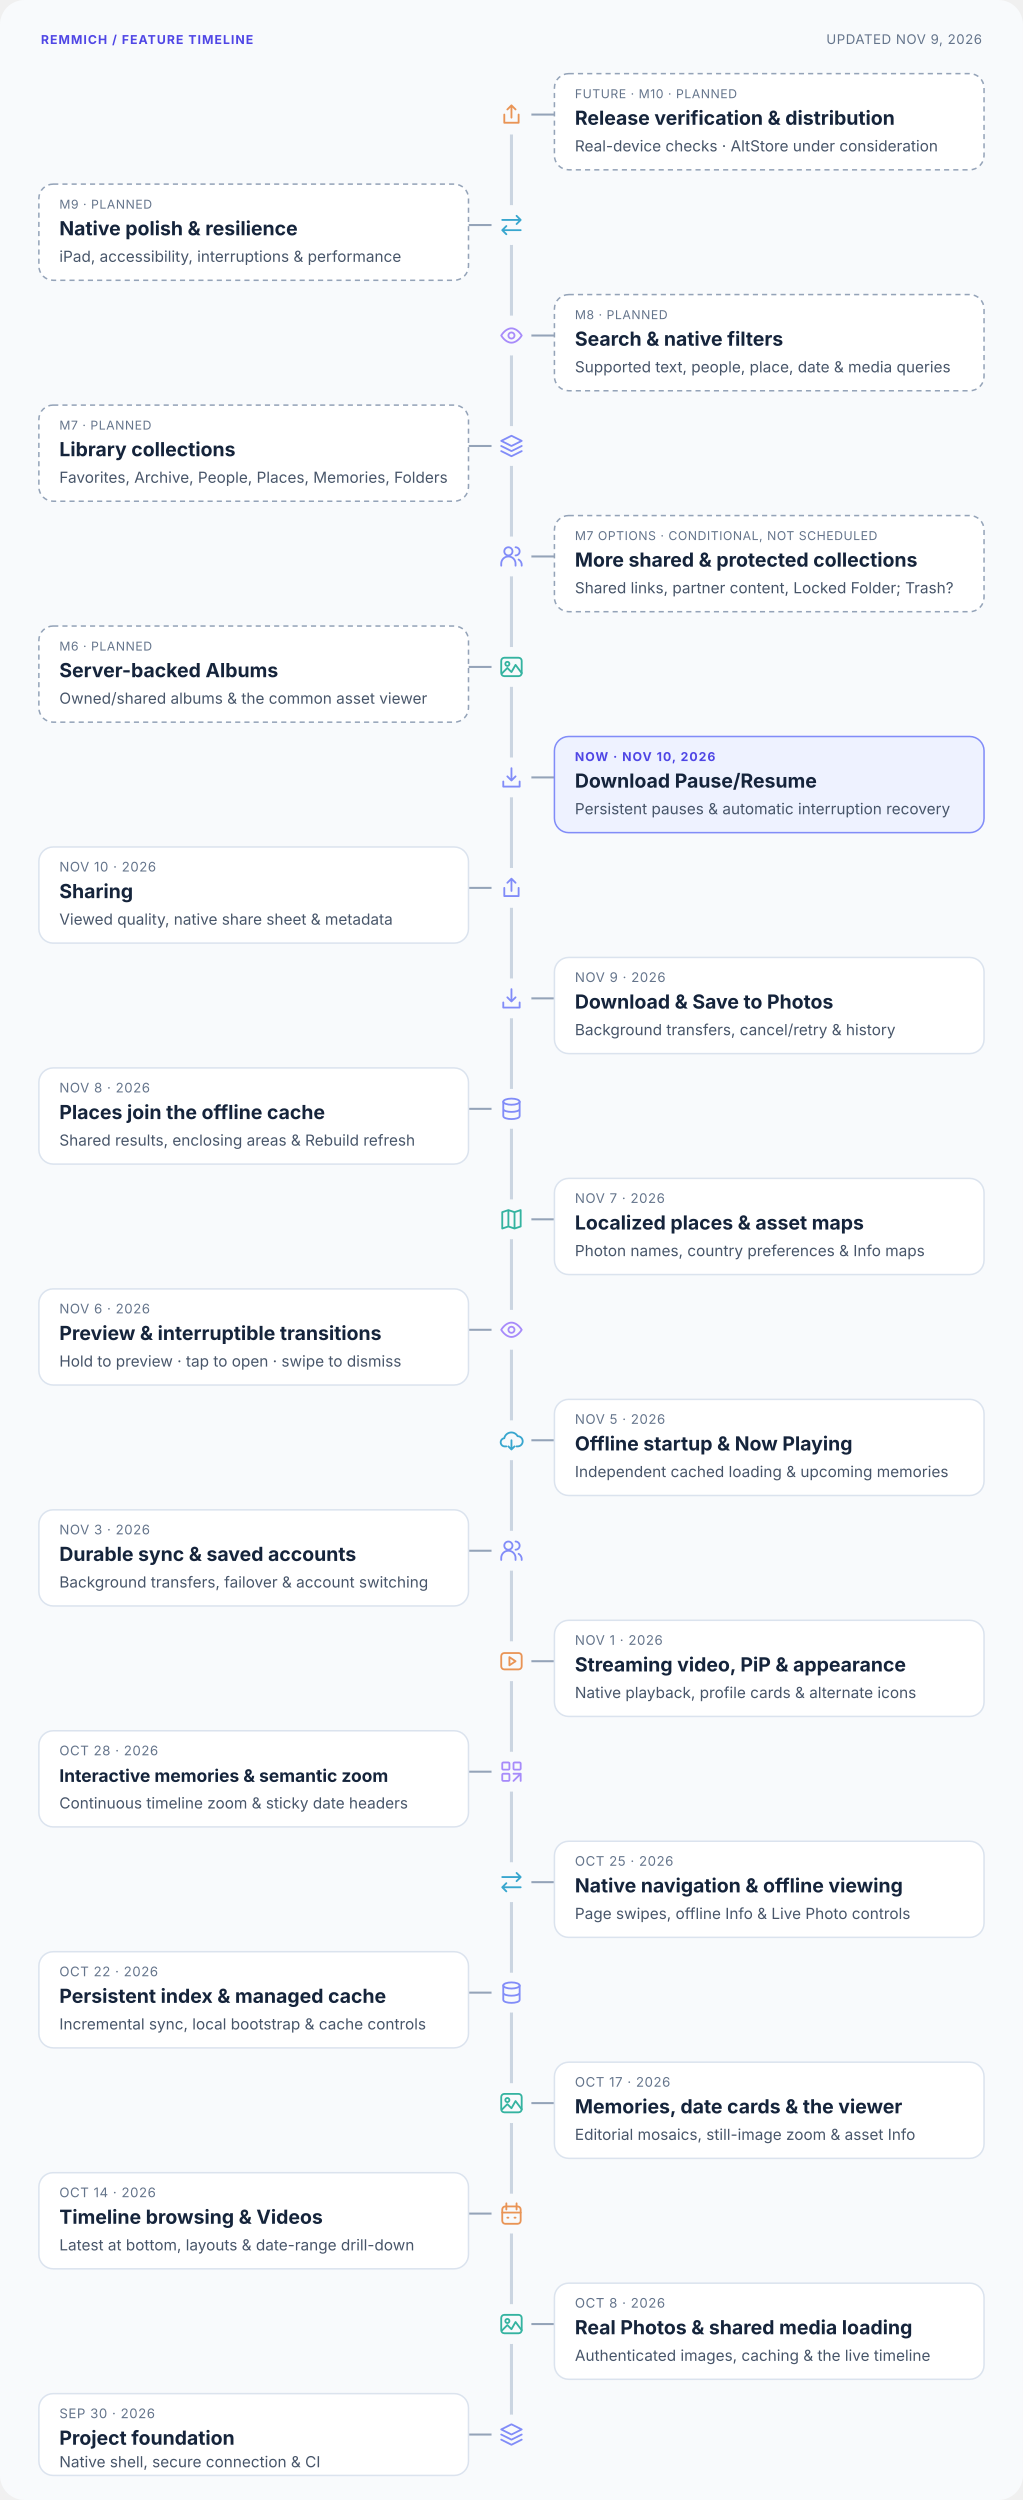
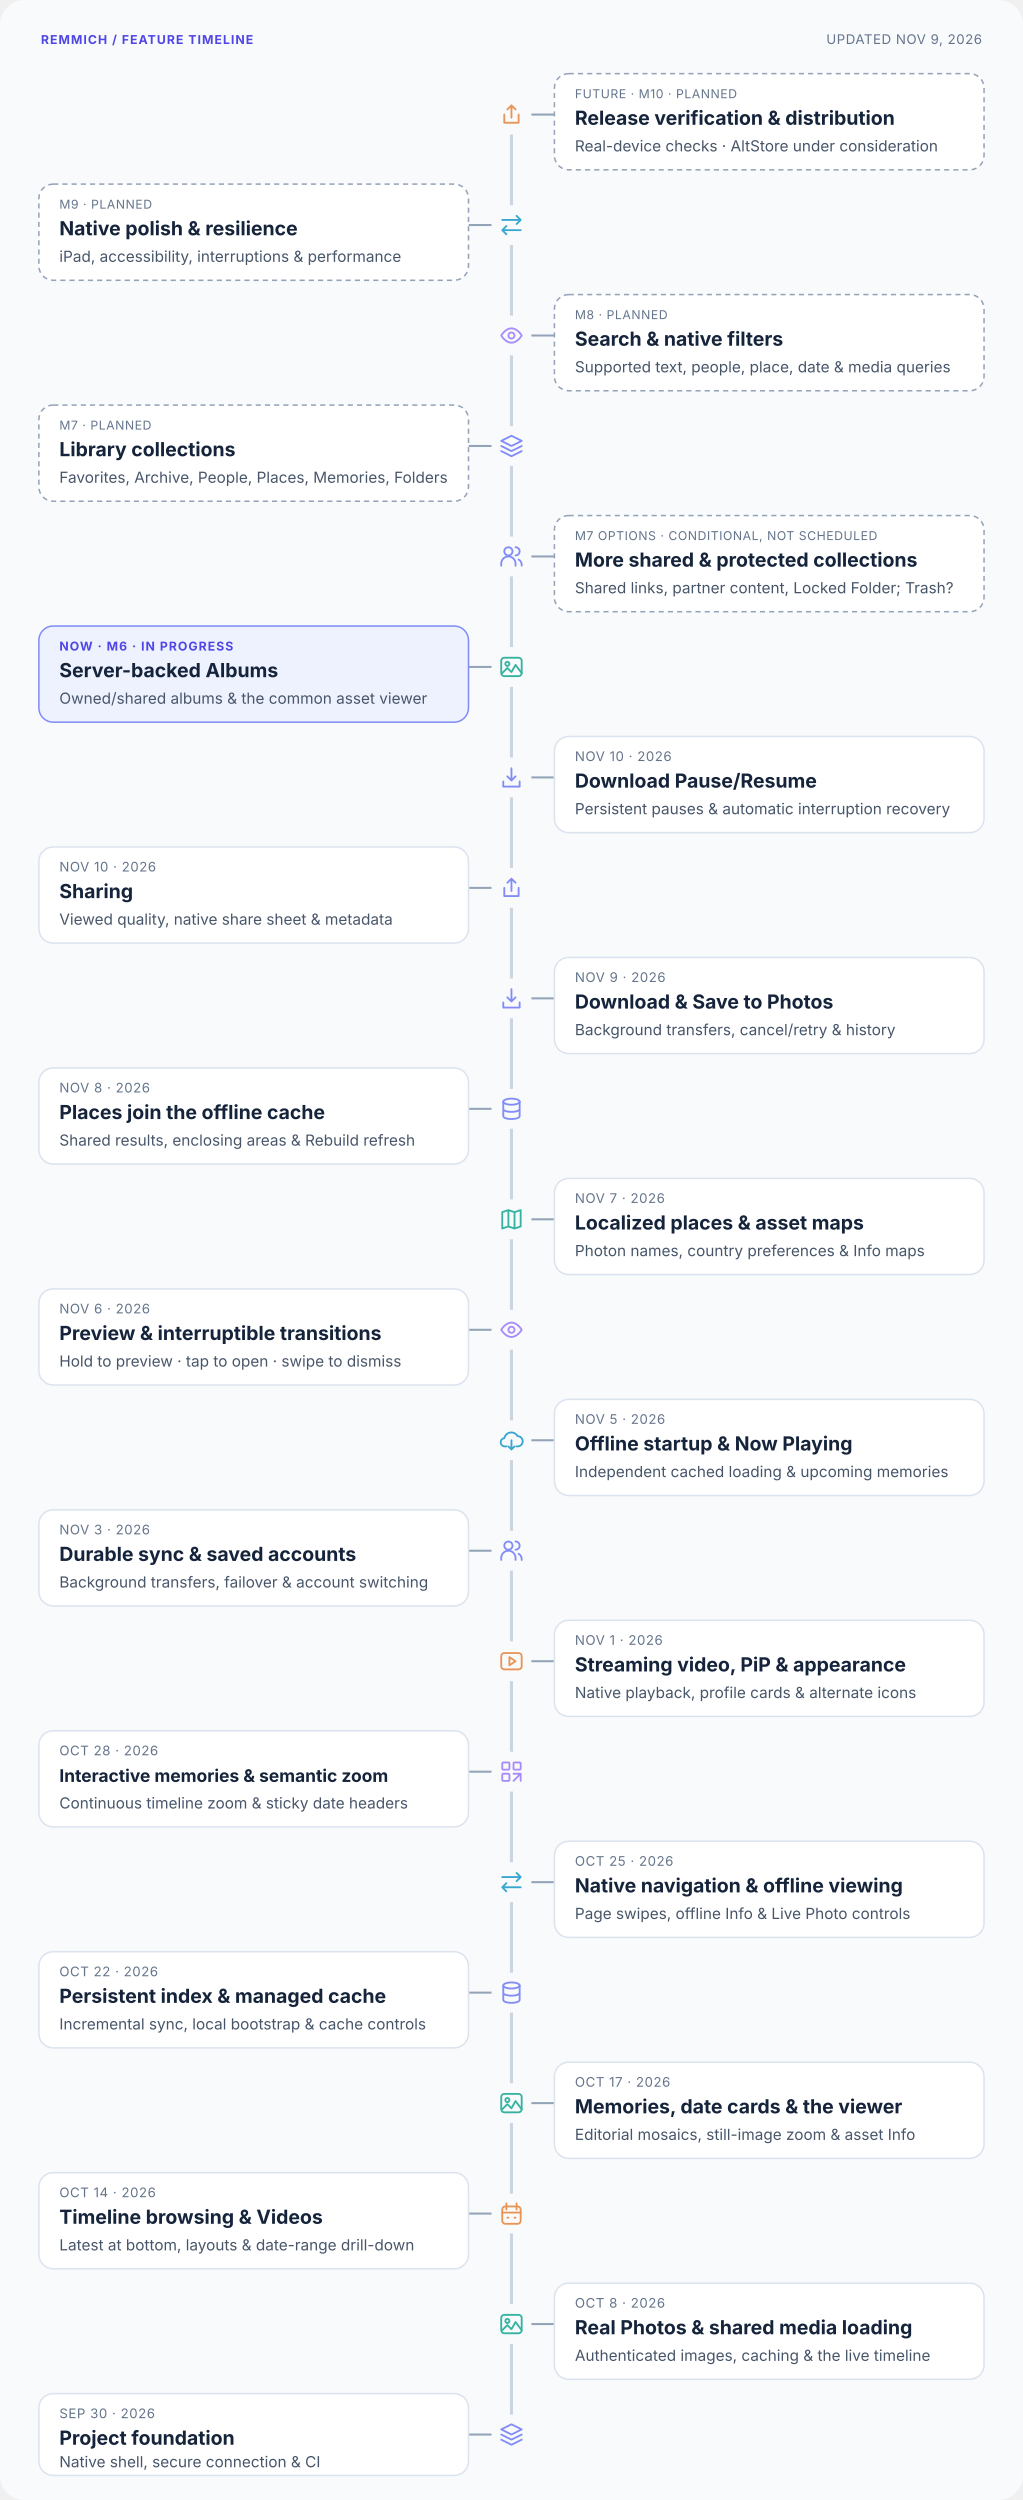
<svg xmlns="http://www.w3.org/2000/svg" width="1000" height="2444" viewBox="0 0 1000 2444" role="img" aria-labelledby="title desc">
  <style>
    .bg{fill:#f8fafc}.card{fill:#fff;stroke:#dbe3ee;stroke-width:1.5}.now{fill:#eef2ff;stroke:#818cf8;stroke-width:1.5}
    .spine{fill:none;stroke:#cbd5e1;stroke-width:3}.branch{stroke:#94a3b8;stroke-width:2}.dot{fill:#6366f1;stroke:#f8fafc;stroke-width:5}
    text{font-family:-apple-system,BlinkMacSystemFont,"Segoe UI",sans-serif;fill:#15243b}.date{font-size:13px;fill:#64748b;letter-spacing:.5px}.heading{font-size:19px;font-weight:650}.body{font-size:15px;fill:#475569}.label{font-size:12px;fill:#4f46e5;font-weight:700;letter-spacing:1px}
    @media(prefers-color-scheme:dark){.bg{fill:#0f172a}.card{fill:#172237;stroke:#334155}.now{fill:#23264b;stroke:#818cf8}.spine{stroke:#475569}.branch{stroke:#64748b}.dot{stroke:#0f172a}text{fill:#f1f5f9}.body{fill:#cbd5e1}.date{fill:#94a3b8}.label{fill:#a5b4fc}}
  </style>
  <style>
    .planned{fill:#fff;stroke:#94a3b8;stroke-width:1.5;stroke-dasharray:5 4}.dot{fill:#f8fafc;r:17px}
    .future-heading{font-size:19px;font-weight:650}.future-label{font-size:12px;fill:#64748b;letter-spacing:.5px}
    @media(prefers-color-scheme:dark){.planned{fill:#172237;stroke:#64748b}.dot{fill:#0f172a}.future-label{fill:#94a3b8}}
  </style>
  <defs>
    <g id="export" fill="none" stroke="currentColor" stroke-width="1.8" stroke-linecap="round" stroke-linejoin="round">
      <path d="M12 15V3m-4 4 4-4 4 4M5 12v8h14v-8" />
    </g>
    <g id="download" fill="none" stroke="currentColor" stroke-width="1.8" stroke-linecap="round" stroke-linejoin="round">
      <path d="M12 3v12m-4-4 4 4 4-4M4 16v5h16v-5" />
    </g>
    <g id="cache" fill="none" stroke="currentColor" stroke-width="1.8" stroke-linecap="round" stroke-linejoin="round">
      <ellipse cx="12" cy="5" rx="8" ry="3" />
      <path d="M4 5v14c0 4 16 4 16 0V5M4 12c0 4 16 4 16 0" />
    </g>
    <g id="map" fill="none" stroke="currentColor" stroke-width="1.8" stroke-linecap="round" stroke-linejoin="round">
      <path d="m3 5 6-2 6 2 6-2v16l-6 2-6-2-6 2V5Zm6-2v16m6-14v16" />
    </g>
    <g id="preview" fill="none" stroke="currentColor" stroke-width="1.8" stroke-linecap="round" stroke-linejoin="round">
      <path d="M2 12s4-7 10-7 10 7 10 7-4 7-10 7S2 12 2 12Z" />
      <circle cx="12" cy="12" r="3" />
    </g>
    <g id="offline" fill="none" stroke="currentColor" stroke-width="1.8" stroke-linecap="round" stroke-linejoin="round">
      <path d="M7 18H6a4 4 0 0 1-1-8 7 7 0 0 1 13-2 5 5 0 0 1 0 10h-1M12 12v9m-3-3 3 3 3-3" />
    </g>
    <g id="accounts" fill="none" stroke="currentColor" stroke-width="1.8" stroke-linecap="round" stroke-linejoin="round">
      <circle cx="9" cy="7" r="4" />
      <path d="M2 21v-2a7 7 0 0 1 14 0v2M16 3a4 4 0 0 1 0 8m3 4a6 6 0 0 1 3 6" />
    </g>
    <g id="video" fill="none" stroke="currentColor" stroke-width="1.8" stroke-linecap="round" stroke-linejoin="round">
      <rect x="2" y="4" width="20" height="16" rx="3" />
      <path d="m10 8 6 4-6 4V8Z" />
    </g>
    <g id="zoom" fill="none" stroke="currentColor" stroke-width="1.8" stroke-linecap="round" stroke-linejoin="round">
      <rect x="3" y="3" width="7" height="7" rx="1" />
      <rect x="14" y="3" width="7" height="7" rx="1" />
      <rect x="3" y="14" width="7" height="7" rx="1" />
      <path d="M14 14h7v7m0-7-7 7" />
    </g>
    <g id="navigation" fill="none" stroke="currentColor" stroke-width="1.8" stroke-linecap="round" stroke-linejoin="round">
      <path d="M3 7h18m-4-4 4 4-4 4M21 17H3m4-4-4 4 4 4" />
    </g>
    <g id="photo" fill="none" stroke="currentColor" stroke-width="1.8" stroke-linecap="round" stroke-linejoin="round">
      <rect x="2" y="3" width="20" height="18" rx="3" />
      <circle cx="8" cy="9" r="2" />
      <path d="m3 18 5-5 4 4 4-7 6 8" />
    </g>
    <g id="calendar" fill="none" stroke="currentColor" stroke-width="1.8" stroke-linecap="round" stroke-linejoin="round">
      <rect x="3" y="5" width="18" height="17" rx="3" />
      <path d="M7 2v6m10-6v6M3 11h18m-13 5h1m6 0h1" />
    </g>
    <g id="foundation" fill="none" stroke="currentColor" stroke-width="1.8" stroke-linecap="round" stroke-linejoin="round">
      <path d="m12 2 10 5-10 5L2 7l10-5Zm-10 10 10 5 10-5M2 17l10 5 10-5" />
    </g>
  </defs>
  <rect class="bg" width="1000" height="2444" rx="24" />
  <text x="40" y="43" class="label">REMMICH / FEATURE TIMELINE</text>
  <text x="960" y="43" text-anchor="end" class="date">UPDATED NOV 9, 2026</text>
  <path class="spine" d="M500 112V2380" />
  <path class="branch" d="M500 112H542" />
  <circle class="dot" cx="500" cy="112" r="8" />
  <rect class="planned" x="542" y="72" width="420" height="94" rx="14" />
  <use href="#export" transform="translate(488 100)" style="color:#e99455" />
  <text x="562" y="96" class="future-label">FUTURE · M10 · PLANNED</text>
  <text x="562" y="122" class="future-heading">Release verification &amp; distribution</text>
  <text x="562" y="148" class="body">Real-device checks · AltStore under consideration</text>
  <path class="branch" d="M458 220H500" />
  <circle class="dot" cx="500" cy="220" r="17" />
  <use href="#navigation" transform="translate(488 208)" style="color:#38a6ce" />
  <rect class="planned" x="38" y="180" width="420" height="94" rx="14" />
  <text x="58" y="204" class="future-label">M9 · PLANNED</text>
  <text x="58" y="230" class="future-heading">Native polish &amp; resilience</text>
  <text x="58" y="256" class="body">iPad, accessibility, interruptions &amp; performance</text>
  <path class="branch" d="M500 328H542" />
  <circle class="dot" cx="500" cy="328" r="17" />
  <use href="#preview" transform="translate(488 316)" style="color:#a78bfa" />
  <rect class="planned" x="542" y="288" width="420" height="94" rx="14" />
  <text x="562" y="312" class="future-label">M8 · PLANNED</text>
  <text x="562" y="338" class="future-heading">Search &amp; native filters</text>
  <text x="562" y="364" class="body">Supported text, people, place, date &amp; media queries</text>
  <path class="branch" d="M458 436H500" />
  <circle class="dot" cx="500" cy="436" r="17" />
  <use href="#foundation" transform="translate(488 424)" style="color:#818cf8" />
  <rect class="planned" x="38" y="396" width="420" height="94" rx="14" />
  <text x="58" y="420" class="future-label">M7 · PLANNED</text>
  <text x="58" y="446" class="future-heading">Library collections</text>
  <text x="58" y="472" class="body">Favorites, Archive, People, Places, Memories, Folders</text>
  <path class="branch" d="M500 544H542" />
  <circle class="dot" cx="500" cy="544" r="17" />
  <use href="#accounts" transform="translate(488 532)" style="color:#818cf8" />
  <rect class="planned" x="542" y="504" width="420" height="94" rx="14" />
  <text x="562" y="528" class="future-label">M7 OPTIONS · CONDITIONAL, NOT SCHEDULED</text>
  <text x="562" y="554" class="future-heading">More shared &amp; protected collections</text>
  <text x="562" y="580" class="body">Shared links, partner content, Locked Folder; Trash?</text>
  <path class="branch" d="M458 652H500" />
  <circle class="dot" cx="500" cy="652" r="17" />
  <use href="#photo" transform="translate(488 640)" style="color:#34b3a0" />
-   <rect class="planned" x="38" y="612" width="420" height="94" rx="14" />
-   <text x="58" y="636" class="future-label">M6 · PLANNED</text>
+   <rect class="now" x="38" y="612" width="420" height="94" rx="14" />
+   <text x="58" y="636" class="label">NOW · M6 · IN PROGRESS</text>
  <text x="58" y="662" class="future-heading">Server-backed Albums</text>
  <text x="58" y="688" class="body">Owned/shared albums &amp; the common asset viewer</text>
  <path class="branch" d="M500 760H542" />
  <circle class="dot" cx="500" cy="760" r="17" />
  <use href="#download" transform="translate(488 748)" style="color:#818cf8" />
-   <rect class="now" x="542" y="720" width="420" height="94" rx="14" />
-   <text x="562" y="744" class="label">NOW · NOV 10, 2026</text>
+   <rect class="card" x="542" y="720" width="420" height="94" rx="14" />
+   <text x="562" y="744" class="date">NOV 10 · 2026</text>
  <text x="562" y="770" class="heading">Download Pause/Resume</text>
  <text x="562" y="796" class="body">Persistent pauses &amp; automatic interruption recovery</text>
  <path class="branch" d="M458 868H500" />
  <circle class="dot" cx="500" cy="868" r="17" />
  <rect class="card" x="38" y="828" width="420" height="94" rx="14" />
  <use href="#export" transform="translate(488 856)" style="color:#818cf8" />
  <text x="58" y="852" class="date">NOV 10 · 2026</text>
  <text x="58" y="878" class="heading">Sharing</text>
  <text x="58" y="904" class="body">Viewed quality, native share sheet &amp; metadata</text>
  <path class="branch" d="M500 976H542" />
  <circle class="dot" cx="500" cy="976" r="17" />
  <rect class="card" x="542" y="936" width="420" height="94" rx="14" />
  <use href="#download" transform="translate(488 964)" style="color:#818cf8" />
  <text x="562" y="960" class="date">NOV 9 · 2026</text>
  <text x="562" y="986" class="heading">Download &amp; Save to Photos</text>
  <text x="562" y="1012" class="body">Background transfers, cancel/retry &amp; history</text>
  <g transform="translate(0 864)">
    <path class="branch" d="M458 220H500" />
    <circle class="dot" cx="500" cy="220" r="7" />
    <rect class="card" x="38" y="180" width="420" height="94" rx="14" />
    <use href="#cache" transform="translate(488 208)" style="color:#818cf8" />
    <text x="58" y="204" class="date">NOV 8 · 2026</text>
    <text x="58" y="230" class="heading">Places join the offline cache</text>
    <text x="58" y="256" class="body">Shared results, enclosing areas &amp; Rebuild refresh</text>
    <path class="branch" d="M500 328H542" />
    <circle class="dot" cx="500" cy="328" r="7" />
    <rect class="card" x="542" y="288" width="420" height="94" rx="14" />
    <use href="#map" transform="translate(488 316)" style="color:#34b3a0" />
    <text x="562" y="312" class="date">NOV 7 · 2026</text>
    <text x="562" y="338" class="heading">Localized places &amp; asset maps</text>
    <text x="562" y="364" class="body">Photon names, country preferences &amp; Info maps</text>
    <path class="branch" d="M458 436H500" />
    <circle class="dot" cx="500" cy="436" r="7" />
    <rect class="card" x="38" y="396" width="420" height="94" rx="14" />
    <use href="#preview" transform="translate(488 424)" style="color:#a78bfa" />
    <text x="58" y="420" class="date">NOV 6 · 2026</text>
    <text x="58" y="446" class="heading">Preview &amp; interruptible transitions</text>
    <text x="58" y="472" class="body">Hold to preview · tap to open · swipe to dismiss</text>
    <path class="branch" d="M500 544H542" />
    <circle class="dot" cx="500" cy="544" r="7" />
    <rect class="card" x="542" y="504" width="420" height="94" rx="14" />
    <use href="#offline" transform="translate(488 532)" style="color:#38a6ce" />
    <text x="562" y="528" class="date">NOV 5 · 2026</text>
    <text x="562" y="554" class="heading">Offline startup &amp; Now Playing</text>
    <text x="562" y="580" class="body">Independent cached loading &amp; upcoming memories</text>
    <path class="branch" d="M458 652H500" />
    <circle class="dot" cx="500" cy="652" r="7" />
    <rect class="card" x="38" y="612" width="420" height="94" rx="14" />
    <use href="#accounts" transform="translate(488 640)" style="color:#818cf8" />
    <text x="58" y="636" class="date">NOV 3 · 2026</text>
    <text x="58" y="662" class="heading">Durable sync &amp; saved accounts</text>
    <text x="58" y="688" class="body">Background transfers, failover &amp; account switching</text>
    <path class="branch" d="M500 760H542" />
    <circle class="dot" cx="500" cy="760" r="7" />
    <rect class="card" x="542" y="720" width="420" height="94" rx="14" />
    <use href="#video" transform="translate(488 748)" style="color:#e99455" />
    <text x="562" y="744" class="date">NOV 1 · 2026</text>
    <text x="562" y="770" class="heading">Streaming video, PiP &amp; appearance</text>
    <text x="562" y="796" class="body">Native playback, profile cards &amp; alternate icons</text>
    <path class="branch" d="M458 868H500" />
    <circle class="dot" cx="500" cy="868" r="7" />
    <rect class="card" x="38" y="828" width="420" height="94" rx="14" />
    <use href="#zoom" transform="translate(488 856)" style="color:#a78bfa" />
    <text x="58" y="852" class="date">OCT 28 · 2026</text>
    <text x="58" y="878" class="heading" font-size="17" style="font-size:17px">Interactive memories &amp; semantic zoom</text>
    <text x="58" y="904" class="body">Continuous timeline zoom &amp; sticky date headers</text>
    <path class="branch" d="M500 976H542" />
    <circle class="dot" cx="500" cy="976" r="7" />
    <rect class="card" x="542" y="936" width="420" height="94" rx="14" />
    <use href="#navigation" transform="translate(488 964)" style="color:#38a6ce" />
    <text x="562" y="960" class="date">OCT 25 · 2026</text>
    <text x="562" y="986" class="heading">Native navigation &amp; offline viewing</text>
    <text x="562" y="1012" class="body">Page swipes, offline Info &amp; Live Photo controls</text>
    <path class="branch" d="M458 1084H500" />
    <circle class="dot" cx="500" cy="1084" r="7" />
    <rect class="card" x="38" y="1044" width="420" height="94" rx="14" />
    <use href="#cache" transform="translate(488 1072)" style="color:#818cf8" />
    <text x="58" y="1068" class="date">OCT 22 · 2026</text>
    <text x="58" y="1094" class="heading">Persistent index &amp; managed cache</text>
    <text x="58" y="1120" class="body">Incremental sync, local bootstrap &amp; cache controls</text>
    <path class="branch" d="M500 1192H542" />
    <circle class="dot" cx="500" cy="1192" r="7" />
    <rect class="card" x="542" y="1152" width="420" height="94" rx="14" />
    <use href="#photo" transform="translate(488 1180)" style="color:#34b3a0" />
    <text x="562" y="1176" class="date">OCT 17 · 2026</text>
    <text x="562" y="1202" class="heading">Memories, date cards &amp; the viewer</text>
    <text x="562" y="1228" class="body">Editorial mosaics, still-image zoom &amp; asset Info</text>
    <path class="branch" d="M458 1300H500" />
    <circle class="dot" cx="500" cy="1300" r="7" />
    <rect class="card" x="38" y="1260" width="420" height="94" rx="14" />
    <use href="#calendar" transform="translate(488 1288)" style="color:#e99455" />
    <text x="58" y="1284" class="date">OCT 14 · 2026</text>
    <text x="58" y="1310" class="heading">Timeline browsing &amp; Videos</text>
    <text x="58" y="1336" class="body">Latest at bottom, layouts &amp; date-range drill-down</text>
    <path class="branch" d="M500 1408H542" />
    <circle class="dot" cx="500" cy="1408" r="7" />
    <rect class="card" x="542" y="1368" width="420" height="94" rx="14" />
    <use href="#photo" transform="translate(488 1396)" style="color:#34b3a0" />
    <text x="562" y="1392" class="date">OCT 8 · 2026</text>
    <text x="562" y="1418" class="heading">Real Photos &amp; shared media loading</text>
    <text x="562" y="1444" class="body">Authenticated images, caching &amp; the live timeline</text>
    <path class="branch" d="M458 1516H500" />
    <circle class="dot" cx="500" cy="1516" r="7" />
    <rect class="card" x="38" y="1476" width="420" height="80" rx="14" />
    <use href="#foundation" transform="translate(488 1504)" style="color:#818cf8" />
    <text x="58" y="1500" class="date">SEP 30 · 2026</text>
    <text x="58" y="1526" class="heading">Project foundation</text>
    <text x="58" y="1548" class="body">Native shell, secure connection &amp; CI</text>
  </g>
</svg>
